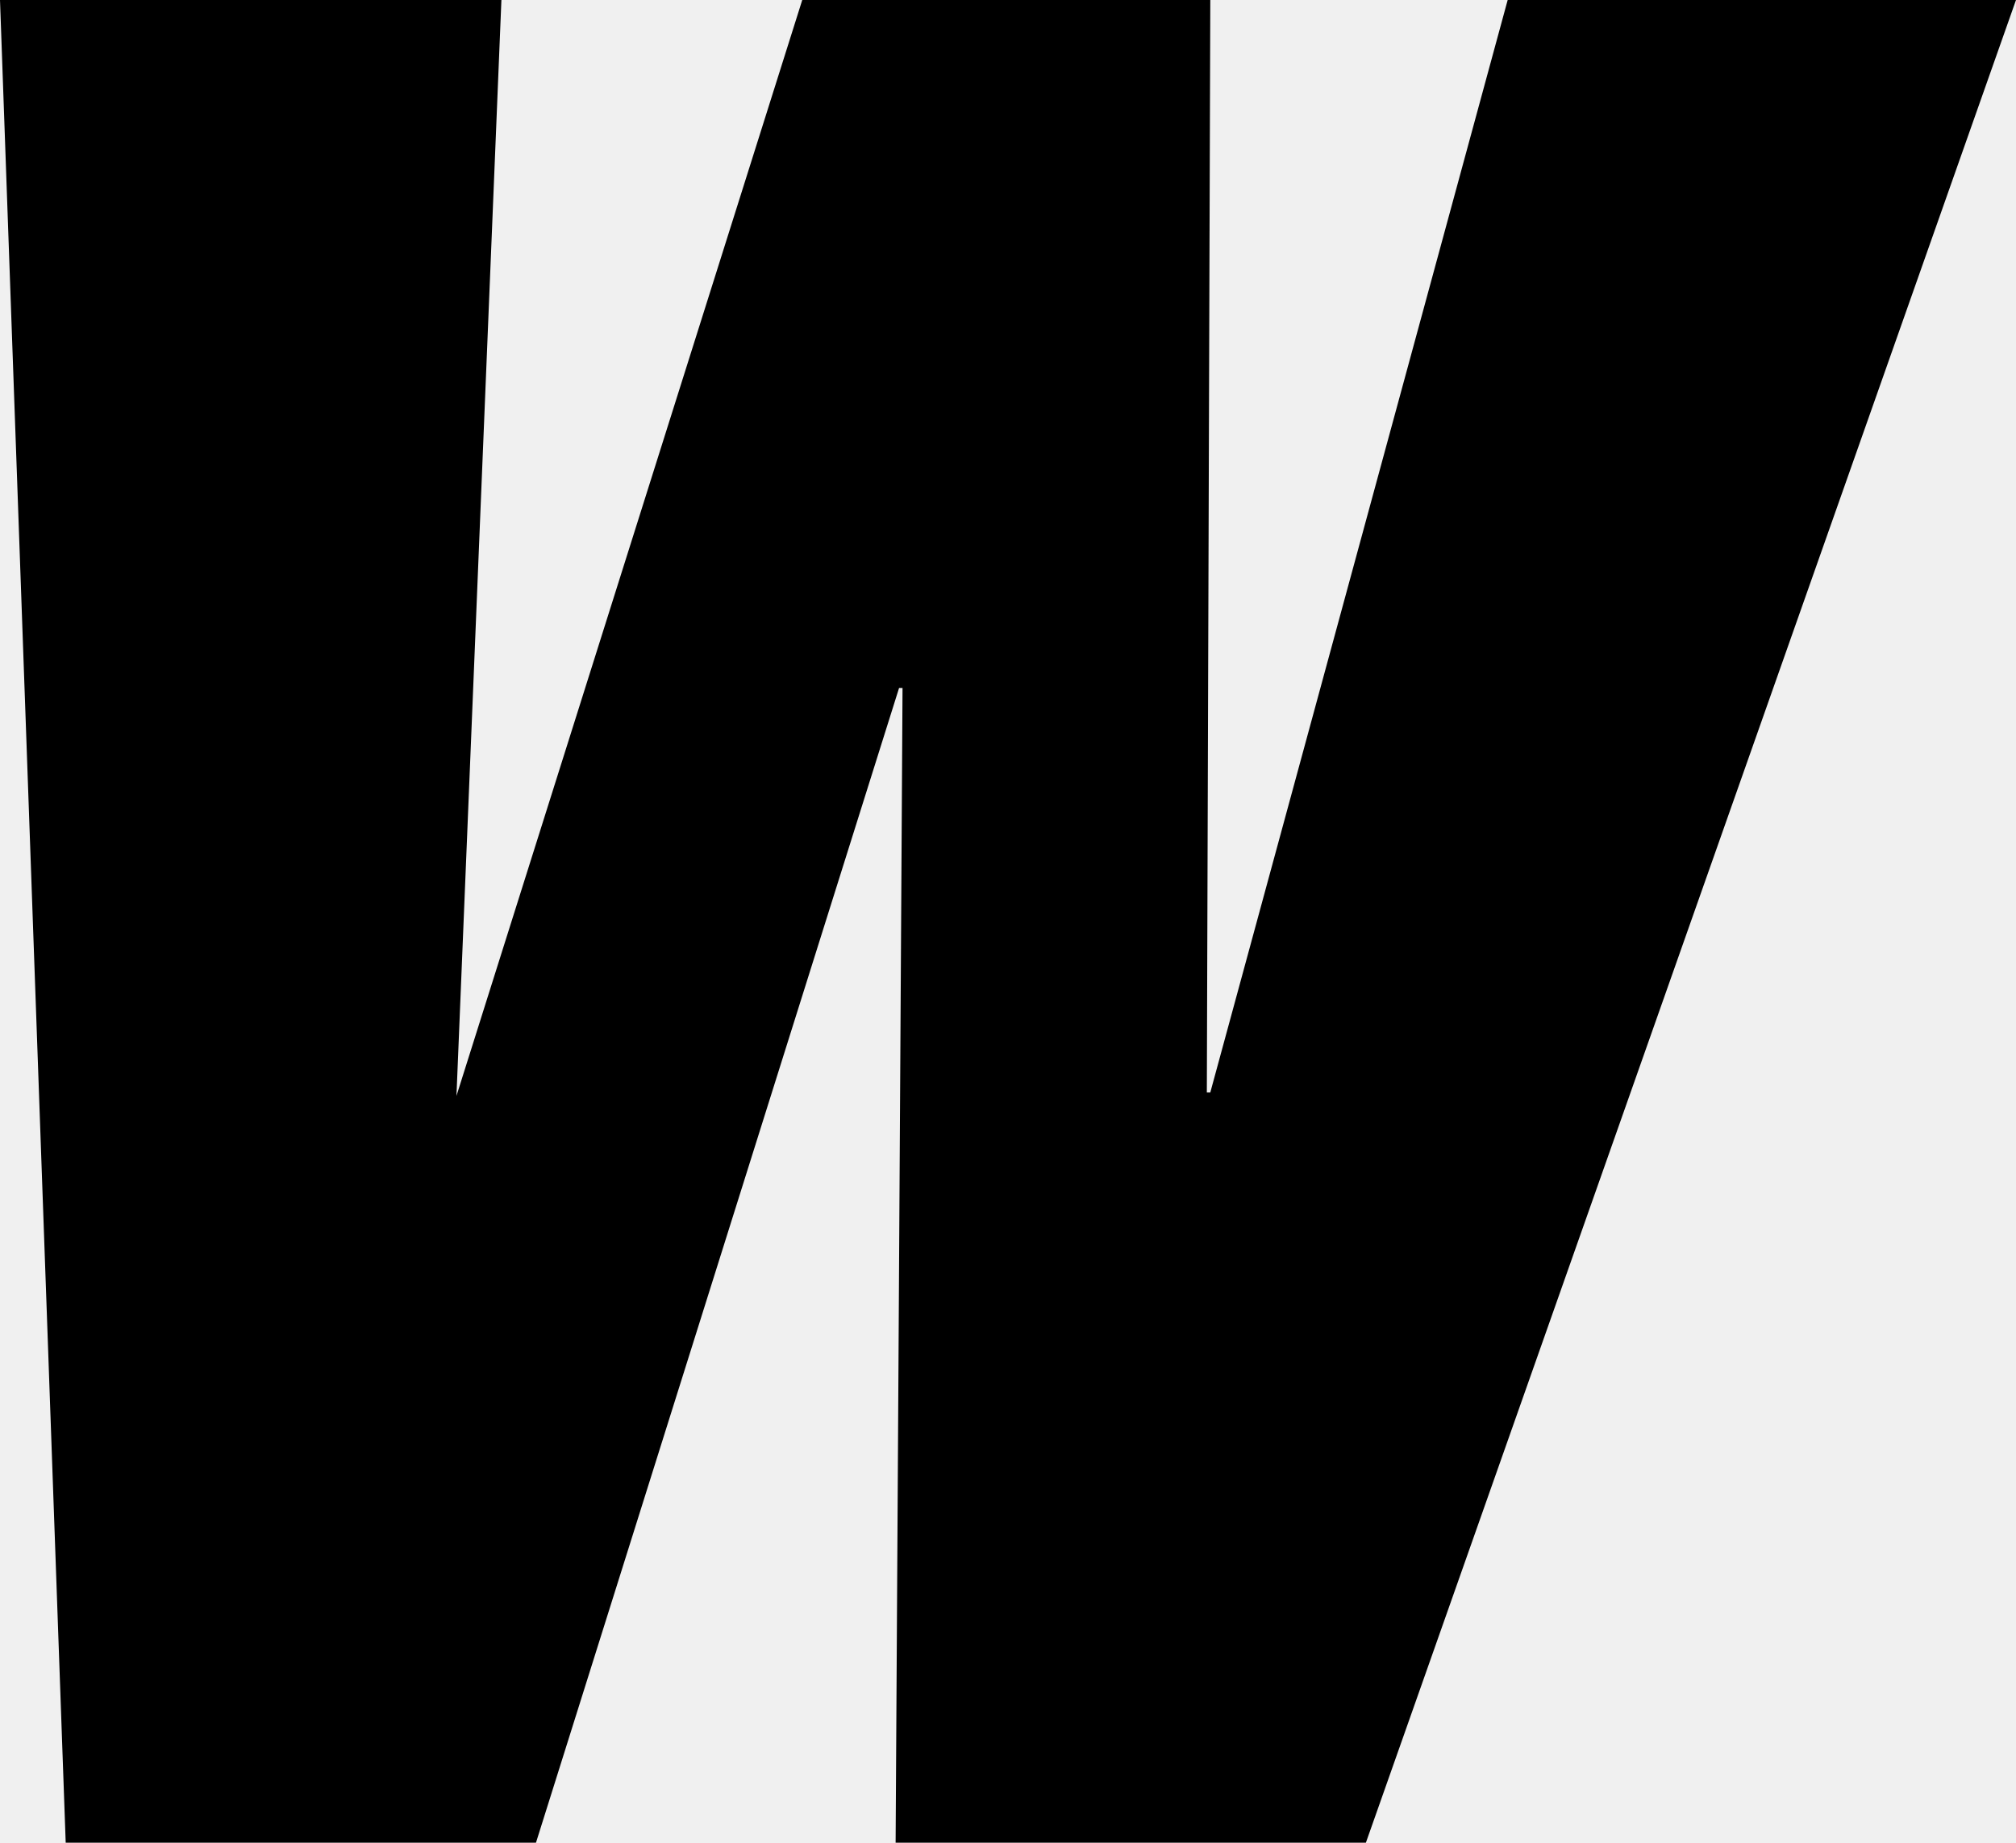
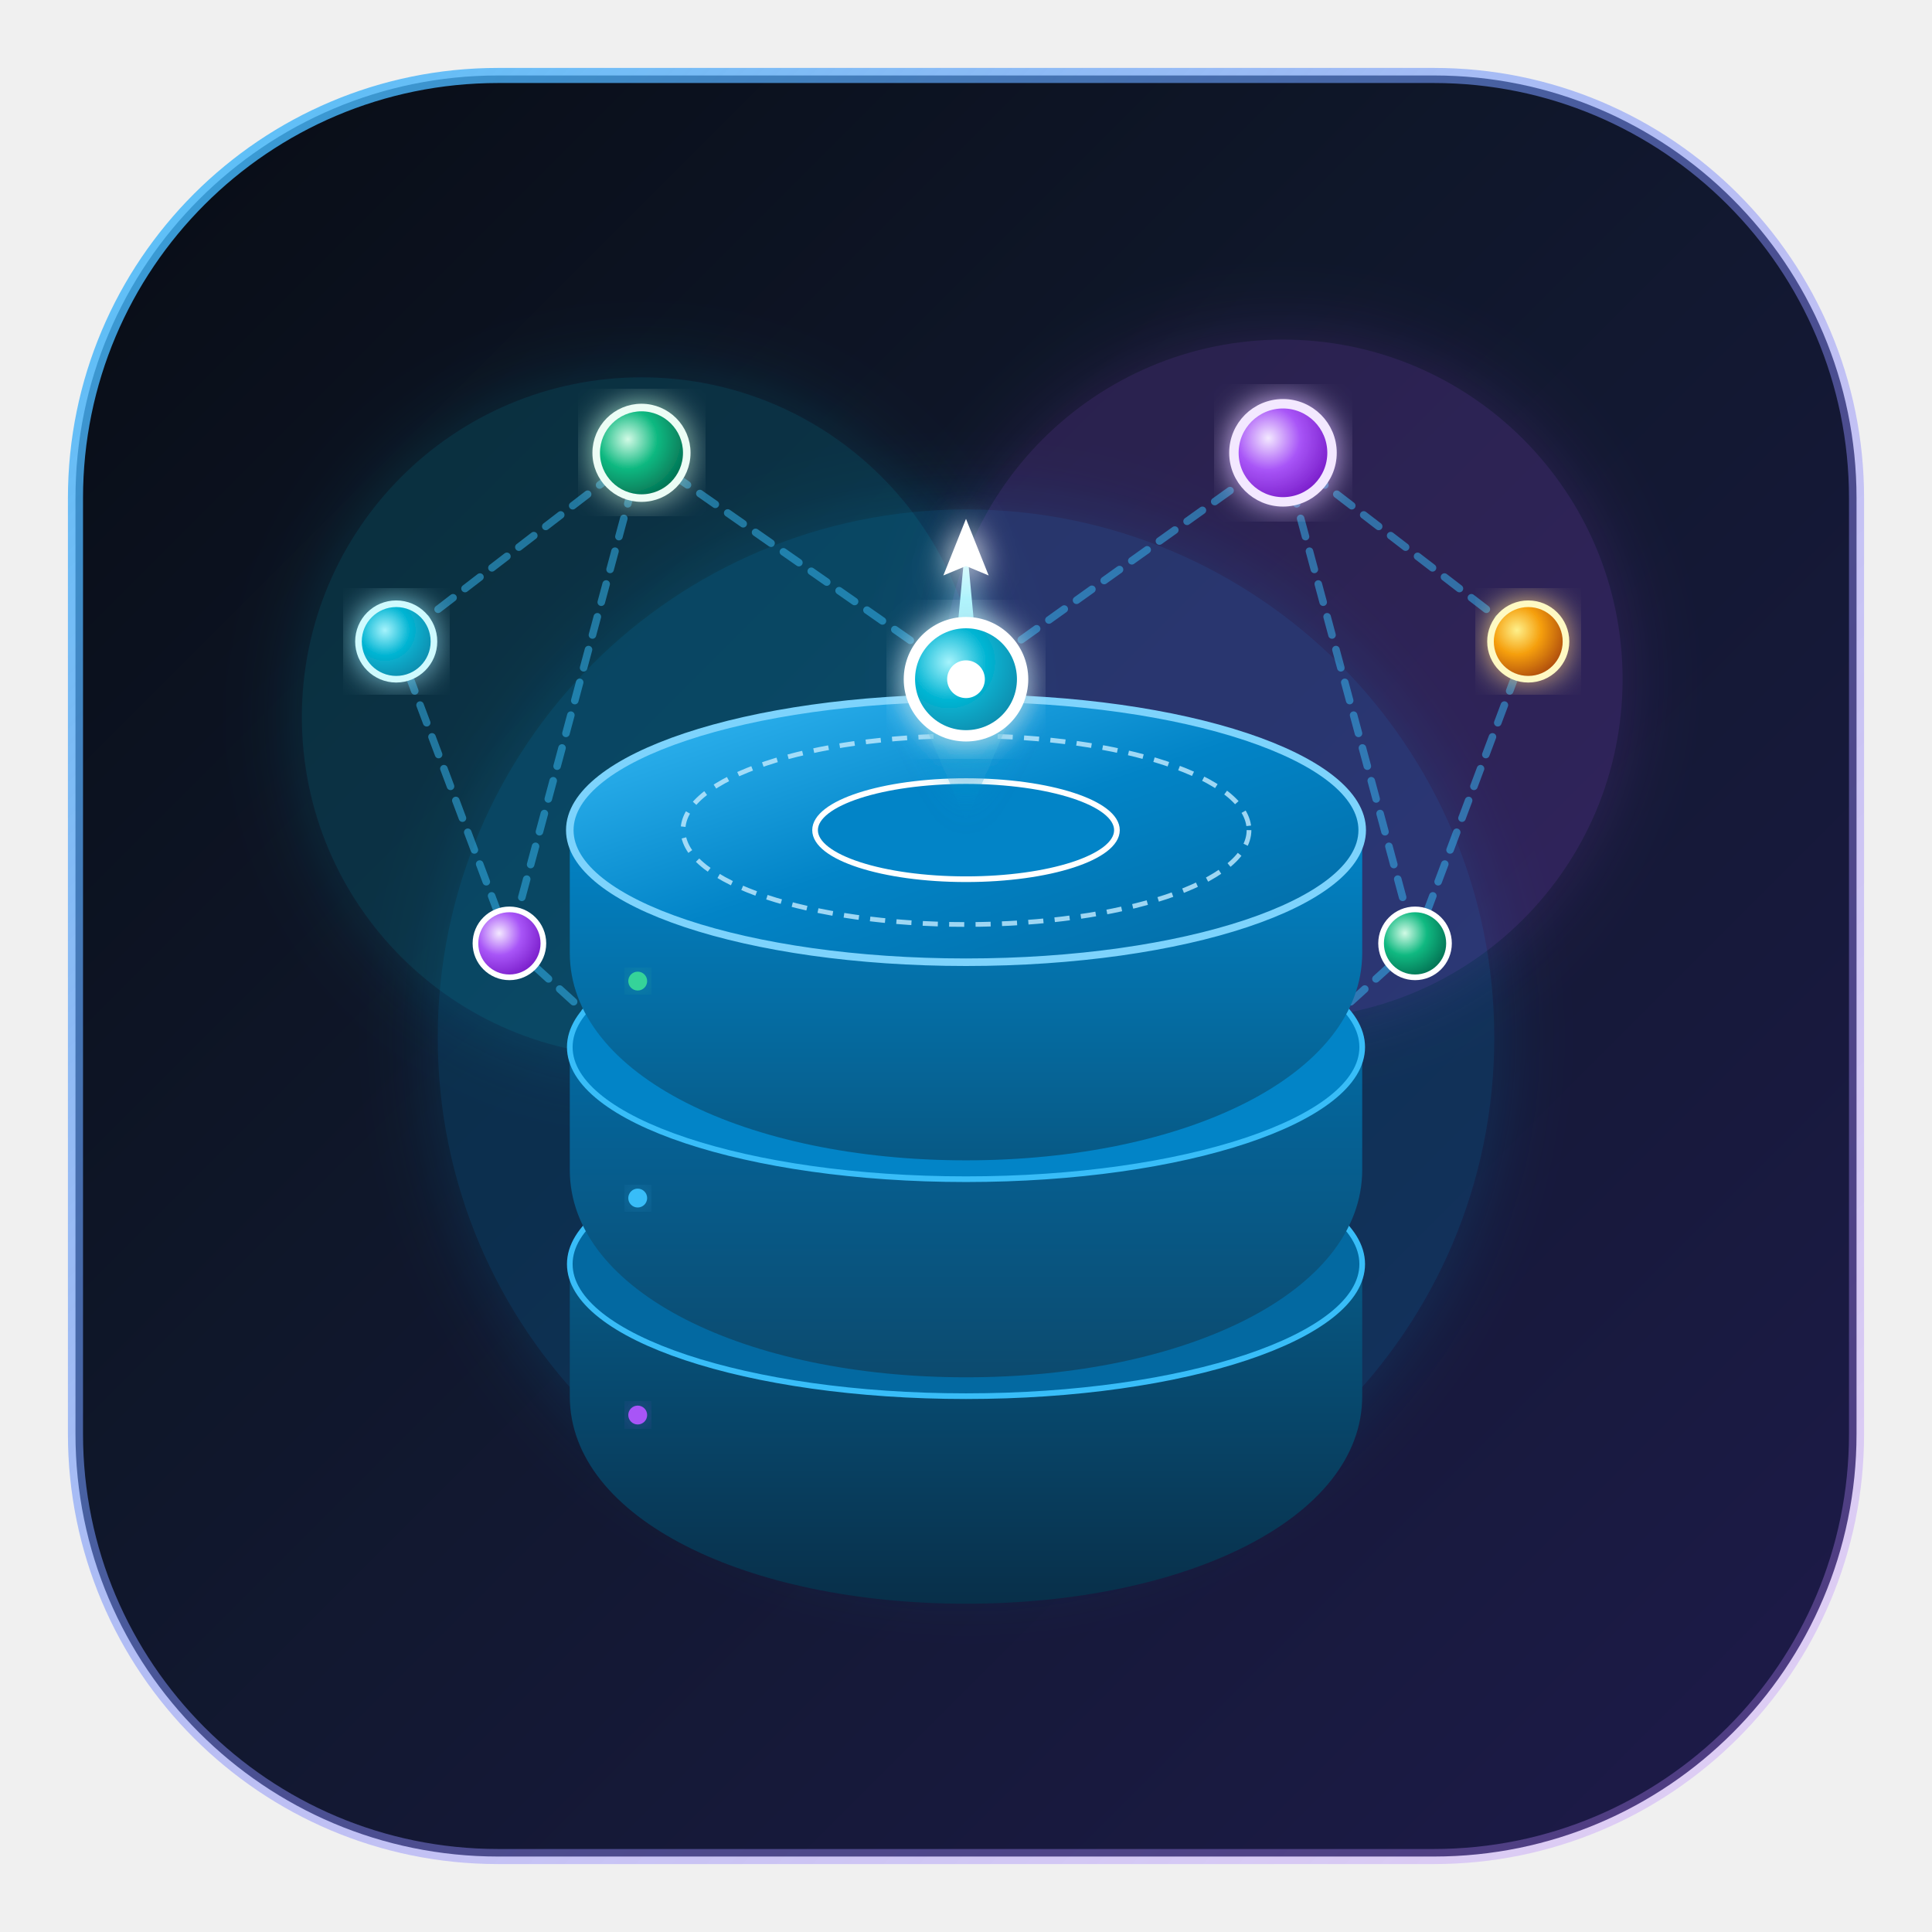
- <svg xmlns="http://www.w3.org/2000/svg" width="100%" height="100%" viewBox="0 0 583 533" version="1.1" xml:space="preserve" style="fill-rule:evenodd;clip-rule:evenodd;stroke-linejoin:round;stroke-miterlimit:2;">
-   <g transform="matrix(1,0,0,1,-246,-251)">
-     <g id="Ebene1">
-       <path d="M246,251L265,784L401,784L506,450L507,450L505,784L641,784L829,251L682,251L596,567L595,567L596,251L478,251L378,568L391,251L246,251Z" />
-     </g>
+ <svg xmlns="http://www.w3.org/2000/svg" viewBox="0 0 1024 1024" width="1024" height="1024">
+   <defs>
+     <linearGradient id="bgGrad" x1="0%" y1="0%" x2="100%" y2="100%">
+       <stop offset="0%" stop-color="#080c14" />
+       <stop offset="40%" stop-color="#0f172a" />
+       <stop offset="100%" stop-color="#1e1b4b" />
+     </linearGradient>
+     <linearGradient id="borderGrad" x1="0%" y1="0%" x2="100%" y2="100%">
+       <stop offset="0%" stop-color="#38bdf8" stop-opacity="0.9" />
+       <stop offset="50%" stop-color="#818cf8" stop-opacity="0.5" />
+       <stop offset="100%" stop-color="#c084fc" stop-opacity="0.3" />
+     </linearGradient>
+     <linearGradient id="cylinderTop" x1="0%" y1="0%" x2="100%" y2="100%">
+       <stop offset="0%" stop-color="#38bdf8" />
+       <stop offset="50%" stop-color="#0284c7" />
+       <stop offset="100%" stop-color="#0369a1" />
+     </linearGradient>
+     <linearGradient id="cylinderBody1" x1="0%" y1="0%" x2="0%" y2="100%">
+       <stop offset="0%" stop-color="#0284c7" />
+       <stop offset="100%" stop-color="#075985" />
+     </linearGradient>
+     <linearGradient id="cylinderBody2" x1="0%" y1="0%" x2="0%" y2="100%">
+       <stop offset="0%" stop-color="#0369a1" />
+       <stop offset="100%" stop-color="#0c4a6e" />
+     </linearGradient>
+     <linearGradient id="cylinderBody3" x1="0%" y1="0%" x2="0%" y2="100%">
+       <stop offset="0%" stop-color="#075985" />
+       <stop offset="100%" stop-color="#082f49" />
+     </linearGradient>
+     <filter id="coreGlow" x="-30%" y="-30%" width="160%" height="160%">
+       <feGaussianBlur stdDeviation="20" result="blur" />
+       <feComposite in="SourceGraphic" in2="blur" operator="over" />
+     </filter>
+     <filter id="softGlow" x="-20%" y="-20%" width="140%" height="140%">
+       <feGaussianBlur stdDeviation="8" result="blur" />
+       <feComposite in="SourceGraphic" in2="blur" operator="over" />
+     </filter>
+     <radialGradient id="nodeCyan" cx="35%" cy="35%" r="65%">
+       <stop offset="0%" stop-color="#a5f3fc" />
+       <stop offset="50%" stop-color="#06b6d4" />
+       <stop offset="100%" stop-color="#0891b2" />
+     </radialGradient>
+     <radialGradient id="nodePurple" cx="35%" cy="35%" r="65%">
+       <stop offset="0%" stop-color="#f3e8ff" />
+       <stop offset="50%" stop-color="#a855f7" />
+       <stop offset="100%" stop-color="#7e22ce" />
+     </radialGradient>
+     <radialGradient id="nodeEmerald" cx="35%" cy="35%" r="65%">
+       <stop offset="0%" stop-color="#d1fae5" />
+       <stop offset="50%" stop-color="#10b981" />
+       <stop offset="100%" stop-color="#047857" />
+     </radialGradient>
+     <radialGradient id="nodeAmber" cx="35%" cy="35%" r="65%">
+       <stop offset="0%" stop-color="#fef08a" />
+       <stop offset="50%" stop-color="#f59e0b" />
+       <stop offset="100%" stop-color="#b45309" />
+     </radialGradient>
+     <linearGradient id="vectorBeam" x1="0%" y1="0%" x2="0%" y2="100%">
+       <stop offset="0%" stop-color="#ffffff" />
+       <stop offset="40%" stop-color="#67e8f9" />
+       <stop offset="100%" stop-color="#0284c7" stop-opacity="0" />
+     </linearGradient>
+   </defs>
+   <rect x="40" y="40" width="944" height="944" rx="224" ry="224" fill="url(#bgGrad)" />
+   <rect x="40" y="40" width="944" height="944" rx="224" ry="224" fill="none" stroke="url(#borderGrad)" stroke-width="8" />
+   <circle cx="512" cy="550" r="280" fill="#0284c7" opacity="0.22" filter="url(#coreGlow)" />
+   <circle cx="680" cy="360" r="180" fill="#a855f7" opacity="0.18" filter="url(#coreGlow)" />
+   <circle cx="340" cy="380" r="180" fill="#06b6d4" opacity="0.18" filter="url(#coreGlow)" />
+   <g stroke="#38bdf8" stroke-width="4" stroke-opacity="0.5" stroke-dasharray="10 8" stroke-linecap="round">
+     <line x1="512" y1="360" x2="680" y2="240" />
+     <line x1="680" y1="240" x2="810" y2="340" />
+     <line x1="810" y1="340" x2="750" y2="500" />
+     <line x1="680" y1="240" x2="750" y2="500" />
+     <line x1="512" y1="360" x2="340" y2="240" />
+     <line x1="340" y1="240" x2="210" y2="340" />
+     <line x1="210" y1="340" x2="270" y2="500" />
+     <line x1="340" y1="240" x2="270" y2="500" />
+     <line x1="512" y1="360" x2="512" y2="470" stroke-opacity="0.8" stroke-width="6" stroke-dasharray="none" />
+     <line x1="750" y1="500" x2="640" y2="600" />
+     <line x1="270" y1="500" x2="380" y2="600" />
  </g>
+   <g>
+     <path d="M 302 670 L 302 740 C 302 805 396 850 512 850 C 628 850 722 805 722 740 L 722 670 Z" fill="url(#cylinderBody3)" />
+     <ellipse cx="512" cy="670" rx="210" ry="70" fill="#0369a1" stroke="#38bdf8" stroke-width="3" />
+   </g>
+   <g>
+     <path d="M 302 555 L 302 620 C 302 685 396 730 512 730 C 628 730 722 685 722 620 L 722 555 Z" fill="url(#cylinderBody2)" />
+     <ellipse cx="512" cy="555" rx="210" ry="70" fill="#0284c7" stroke="#38bdf8" stroke-width="3" />
+   </g>
+   <g>
+     <path d="M 302 440 L 302 505 C 302 570 396 615 512 615 C 628 615 722 570 722 505 L 722 440 Z" fill="url(#cylinderBody1)" />
+     <ellipse cx="512" cy="440" rx="210" ry="70" fill="url(#cylinderTop)" stroke="#7dd3fc" stroke-width="4" />
+     <ellipse cx="512" cy="440" rx="150" ry="50" fill="none" stroke="#bae6fd" stroke-width="2.5" stroke-dasharray="8 6" opacity="0.85" />
+     <ellipse cx="512" cy="440" rx="80" ry="26" fill="#0284c7" stroke="#ffffff" stroke-width="3" />
+   </g>
+   <g filter="url(#softGlow)">
+     <path d="M 512 435 L 482 365 L 504 370 L 512 285 L 520 370 L 542 365 Z" fill="url(#vectorBeam)" />
+     <polygon points="512,275 524,305 512,300 500,305" fill="#ffffff" />
+   </g>
+   <circle cx="512" cy="360" r="30" fill="url(#nodeCyan)" filter="url(#softGlow)" stroke="#ffffff" stroke-width="6" />
+   <circle cx="512" cy="360" r="10" fill="#ffffff" />
+   <circle cx="680" cy="240" r="26" fill="url(#nodePurple)" filter="url(#softGlow)" stroke="#f3e8ff" stroke-width="5" />
+   <circle cx="340" cy="240" r="24" fill="url(#nodeEmerald)" filter="url(#softGlow)" stroke="#ecfdf5" stroke-width="4" />
+   <circle cx="810" cy="340" r="20" fill="url(#nodeAmber)" filter="url(#softGlow)" stroke="#fef9c3" stroke-width="3.5" />
+   <circle cx="210" cy="340" r="20" fill="url(#nodeCyan)" filter="url(#softGlow)" stroke="#cffafe" stroke-width="3.5" />
+   <circle cx="750" cy="500" r="18" fill="url(#nodeEmerald)" stroke="#ffffff" stroke-width="3" />
+   <circle cx="270" cy="500" r="18" fill="url(#nodePurple)" stroke="#ffffff" stroke-width="3" />
+   <circle cx="338" cy="520" r="5" fill="#34d399" filter="url(#softGlow)" />
+   <circle cx="338" cy="635" r="5" fill="#38bdf8" filter="url(#softGlow)" />
+   <circle cx="338" cy="750" r="5" fill="#a855f7" filter="url(#softGlow)" />
</svg>
